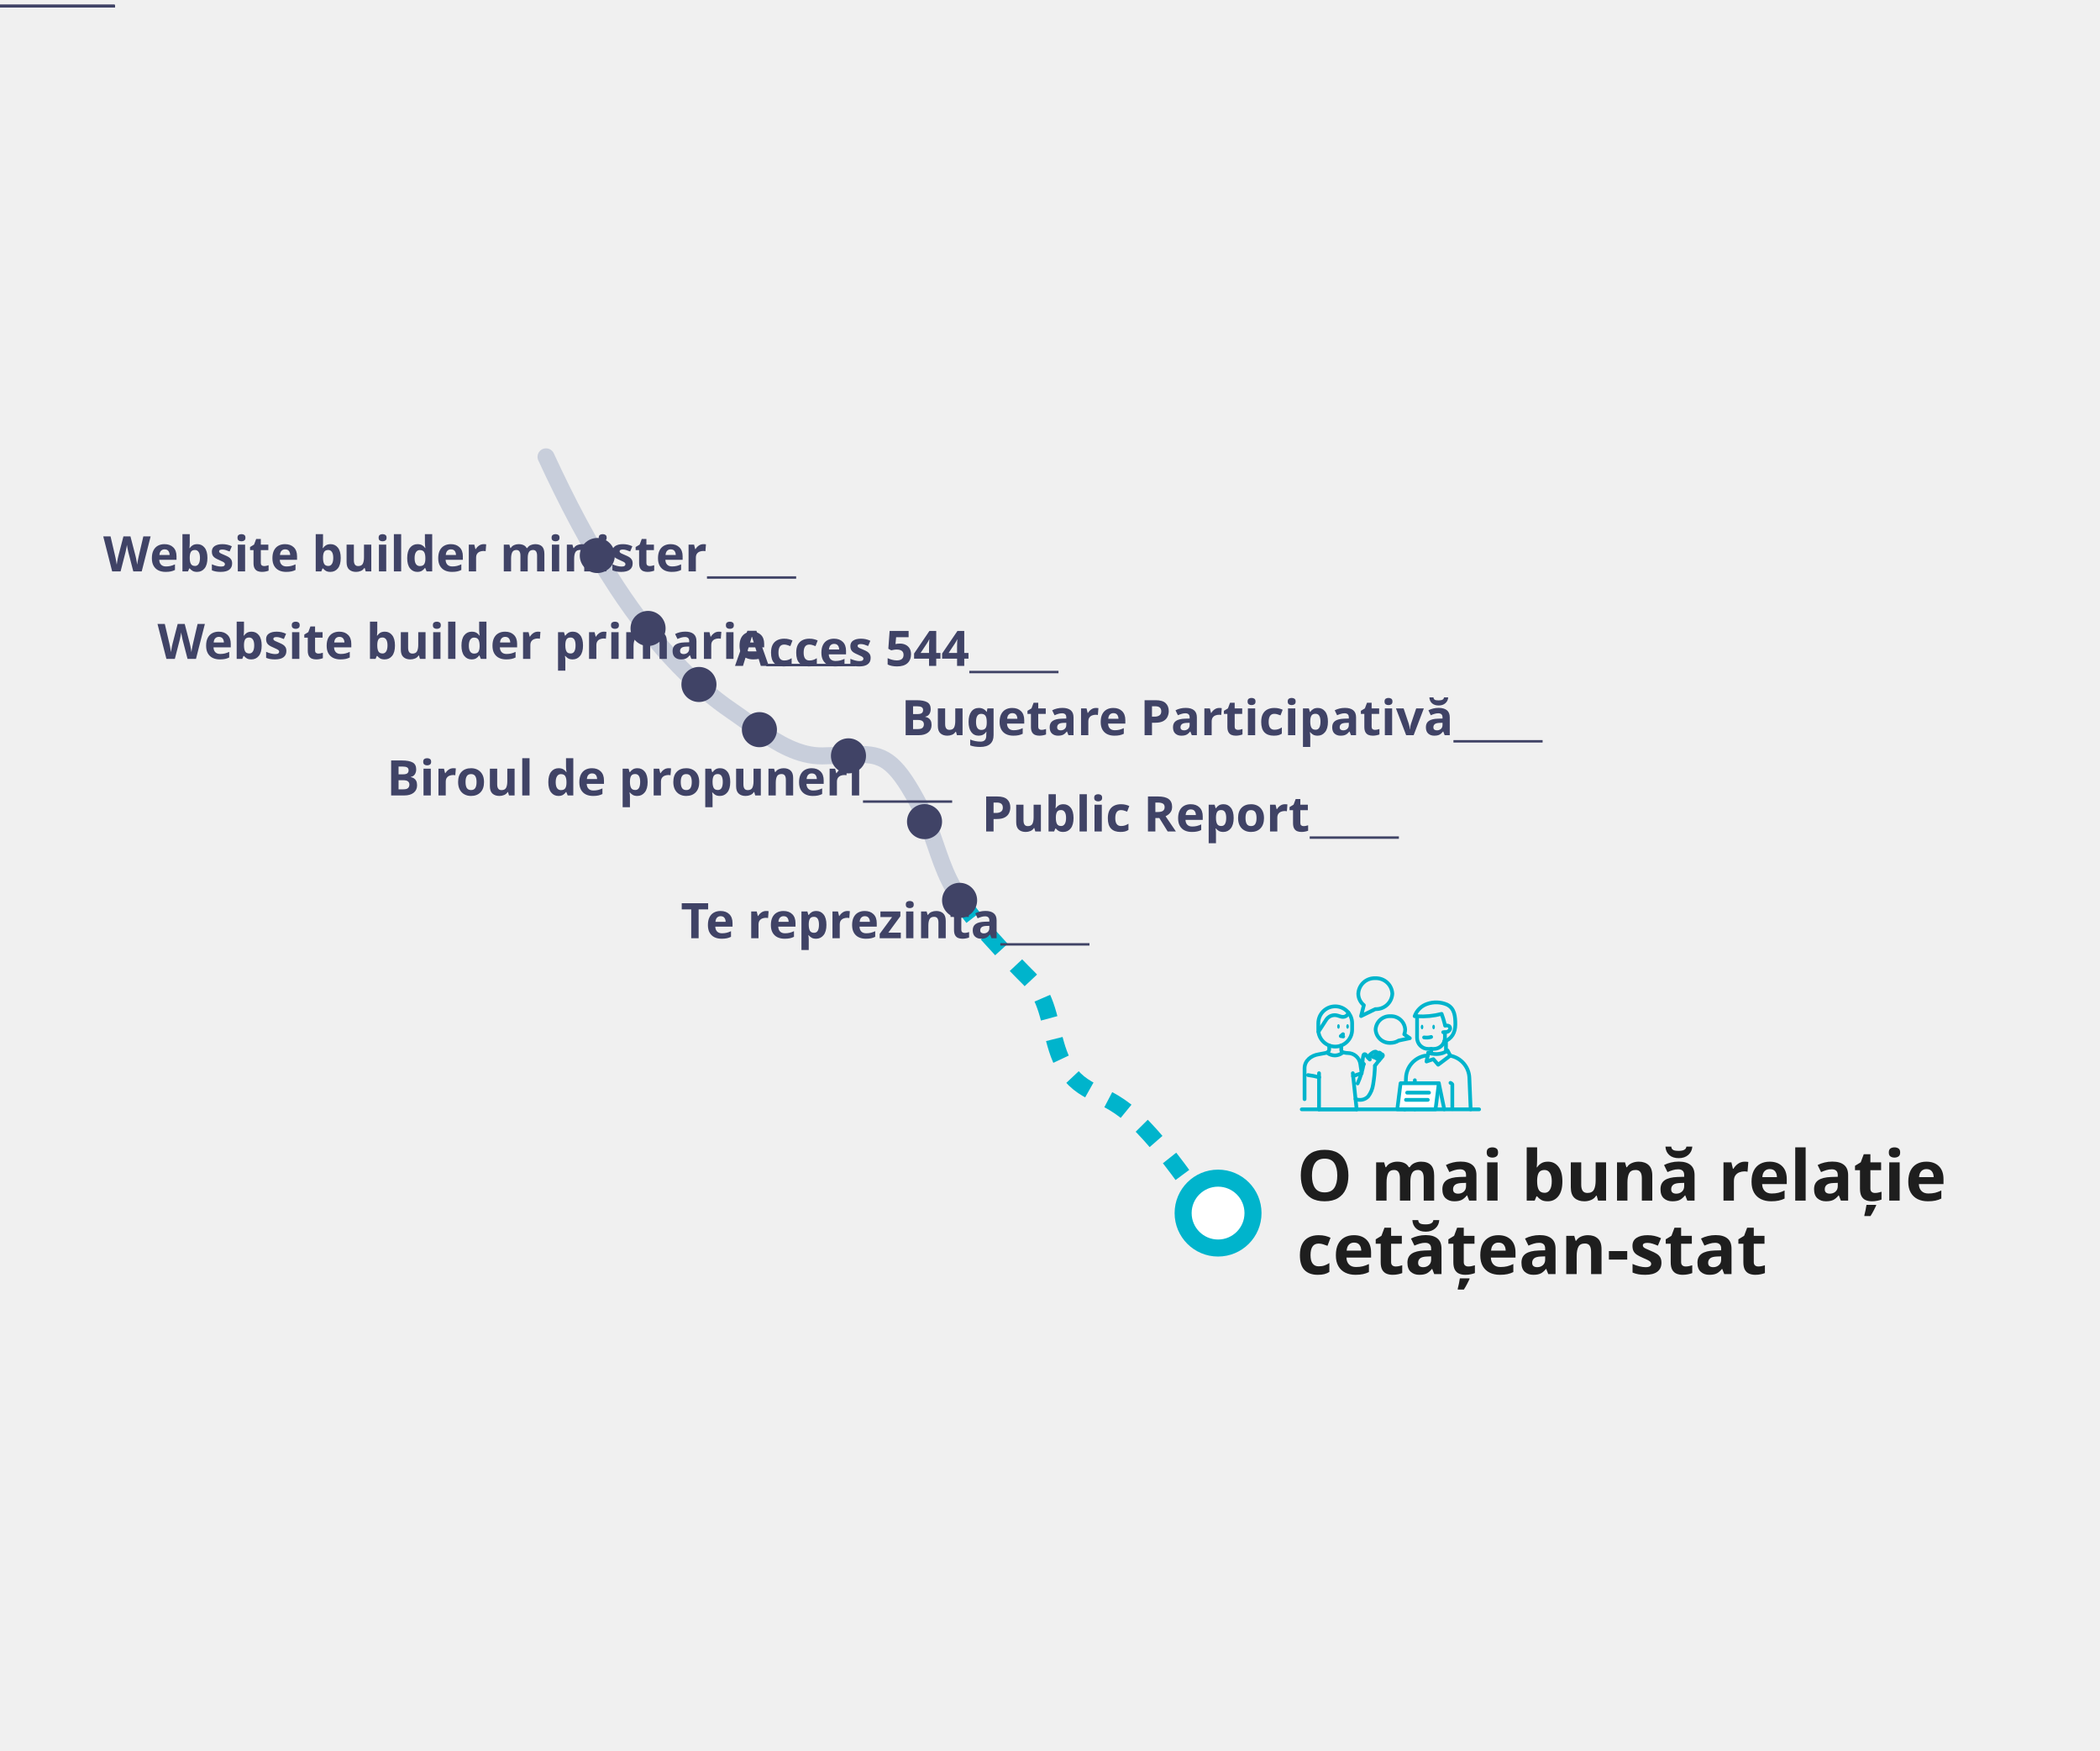
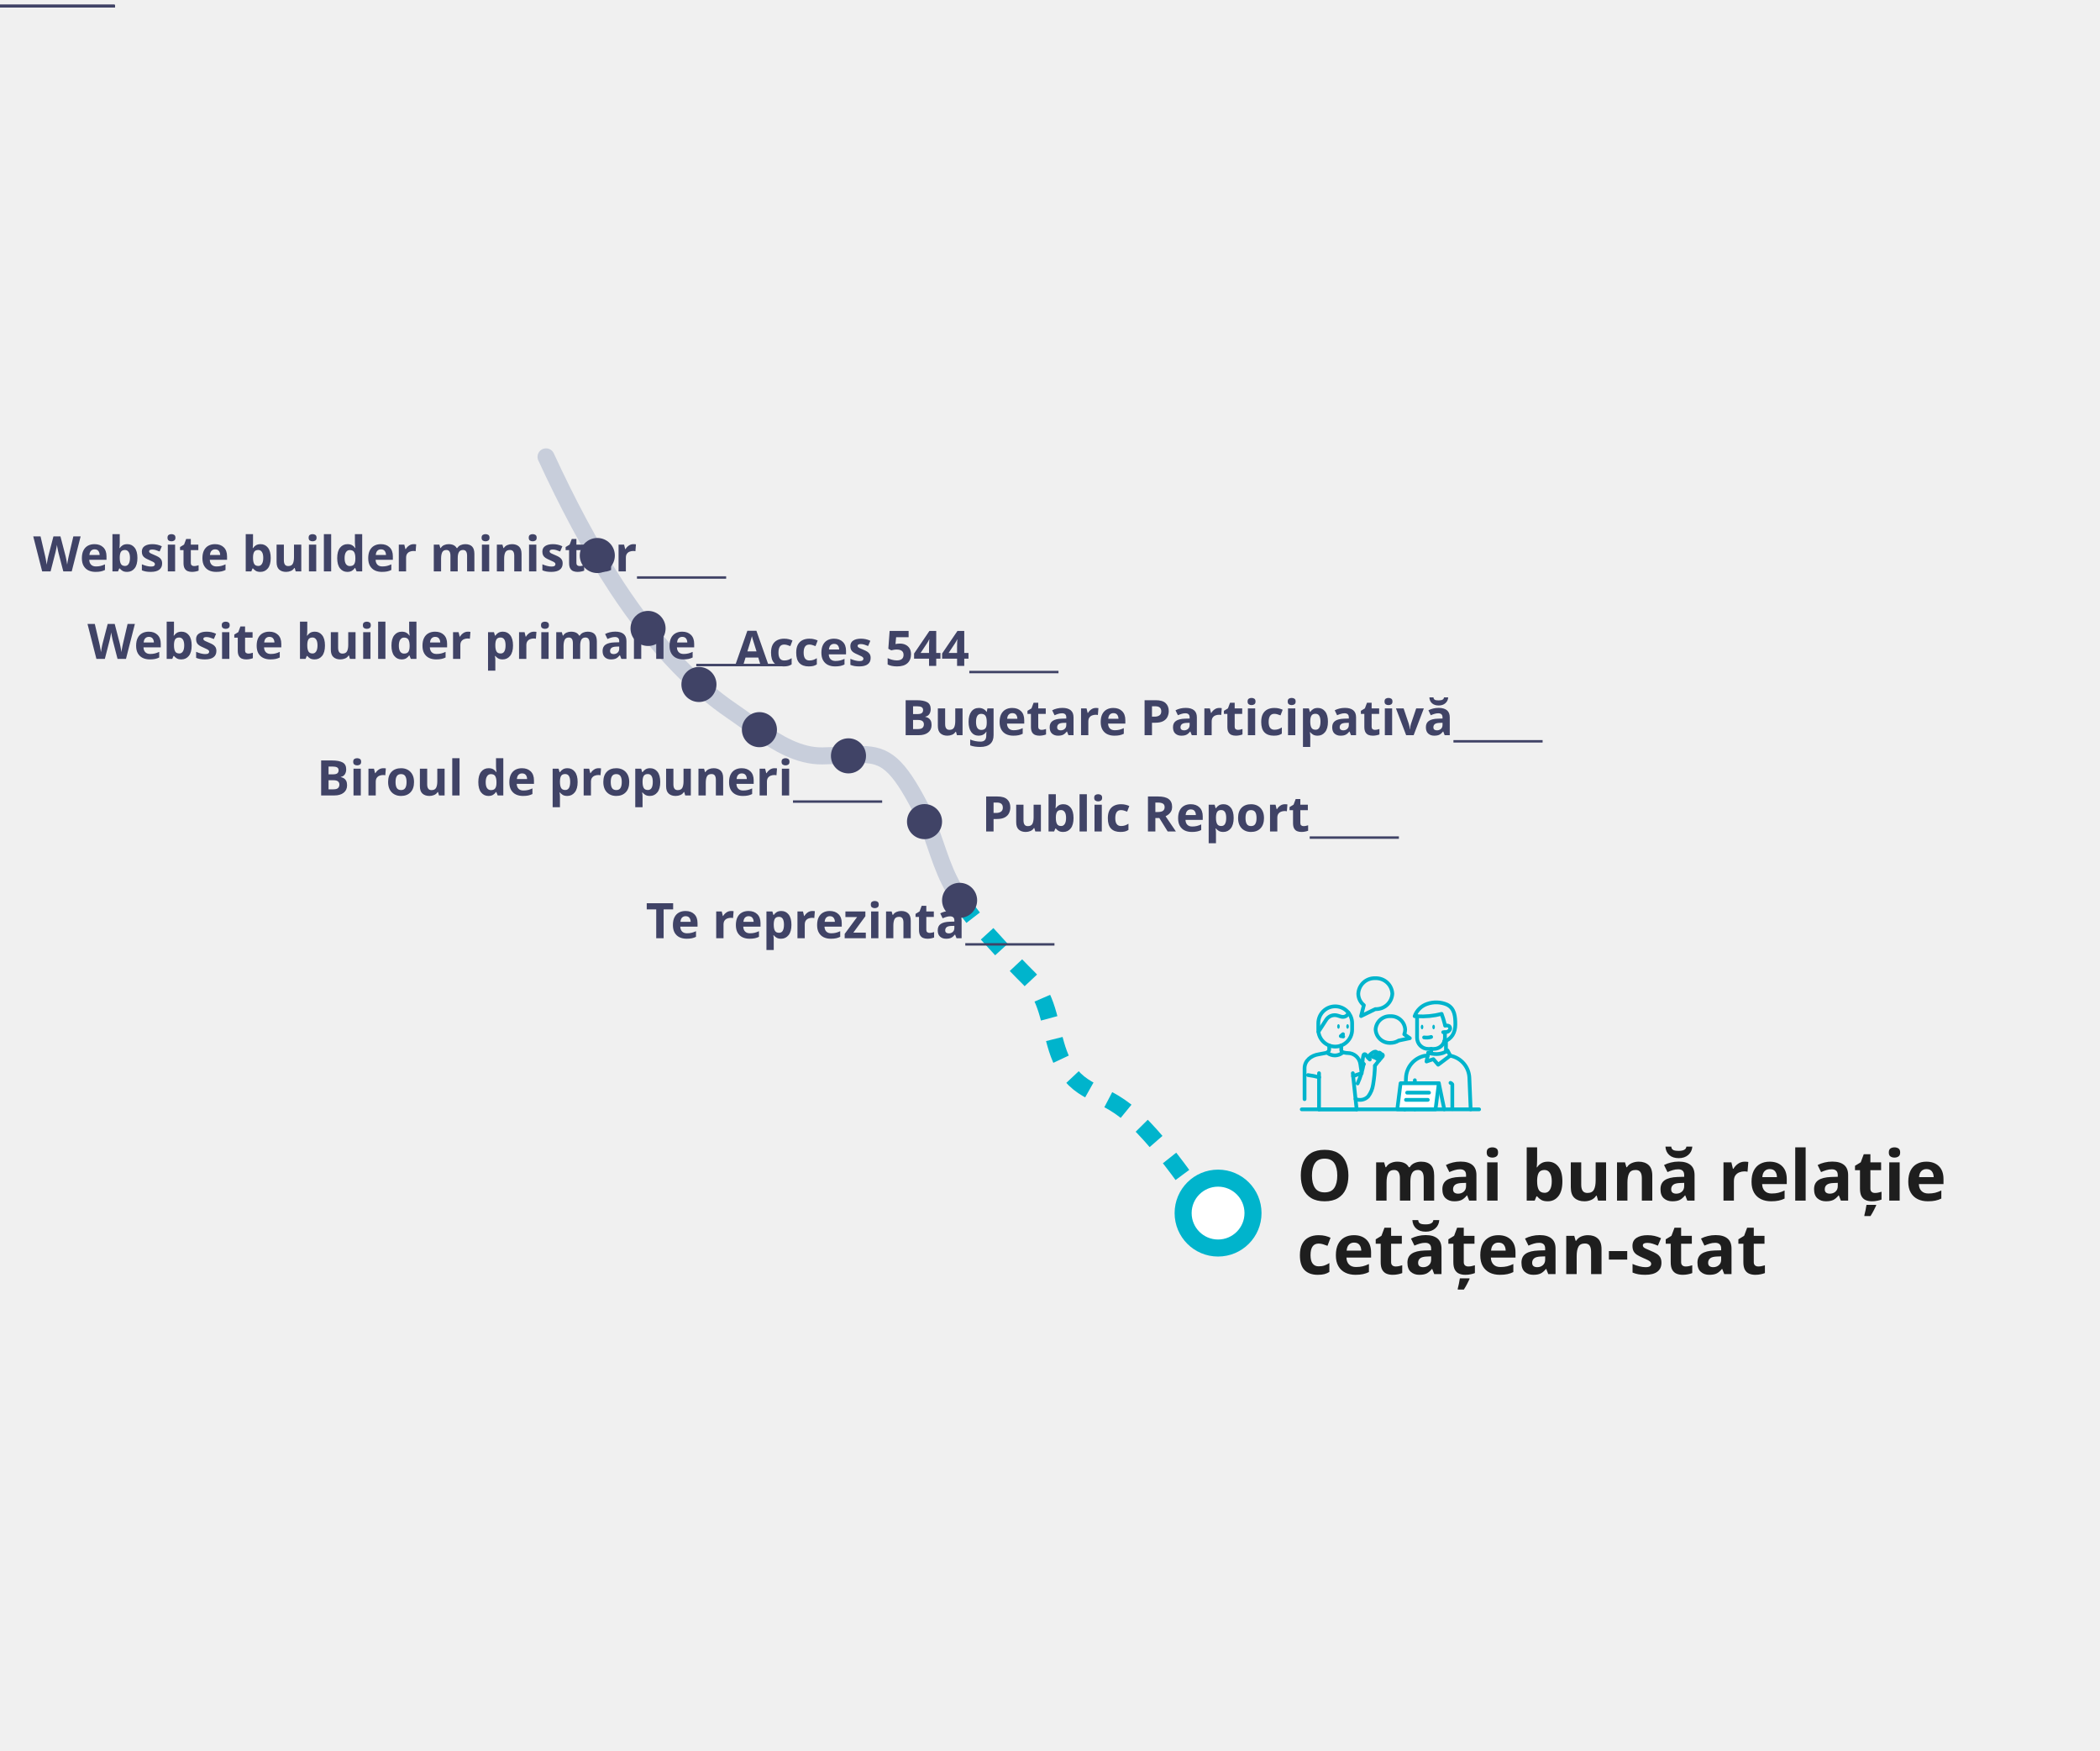
<svg xmlns="http://www.w3.org/2000/svg" width="1200" height="1000" viewBox="0 0 1200 1000" fill="none">
  <g id="segment-participation-05-o-mai-buna-relatie-cetatean-stat">
    <g id="Group 1163">
      <path id="Vector" d="M549.012 514.38C552.085 519.19 555.533 523.813 559.275 528.142C560.023 528.997 560.772 529.853 561.52 530.681C570.153 540.141 578.572 549.654 587.819 558.766C593.138 564.003 596.051 570.31 598.163 577.017C602.786 591.714 603.428 608.202 616.47 618.704C622.511 623.567 630.048 626.133 636.649 630.114C641.113 632.84 645.255 636.02 648.997 639.681C660.463 650.877 670.566 663.971 680.054 677.332" stroke="#00B4CC" stroke-width="9.733" stroke-miterlimit="10" stroke-linejoin="round" stroke-dasharray="12.17 12.17" />
      <path id="Vector_2" d="M312.024 261C323.57 285.985 336.907 311.879 352.596 335.689C363.233 351.855 374.966 367.06 387.902 380.395C397.417 390.202 407.6 398.993 418.504 406.395C423.208 409.575 428.099 413.29 433.178 416.844C444.43 424.727 456.644 431.995 469.847 431.835C479.388 431.701 486.578 430.926 492.511 431.007C505.714 431.247 512.824 435.87 526.294 462.004C529.795 468.765 532.254 475.953 534.713 483.088C537.012 489.769 539.283 496.423 542.384 502.702C544.335 506.657 546.553 510.559 548.985 514.353" stroke="#C8CEDB" stroke-width="9.733" stroke-miterlimit="10" stroke-linecap="round" stroke-linejoin="round" />
      <path id="Vector_3" d="M696.037 712.98C707.064 712.98 716.002 704.043 716.002 693.018C716.002 681.994 707.064 673.057 696.037 673.057C685.011 673.057 676.072 681.994 676.072 693.018C676.072 704.043 685.011 712.98 696.037 712.98Z" fill="white" stroke="#00B4CC" stroke-width="9.733" stroke-miterlimit="10" stroke-linecap="round" stroke-linejoin="round" />
      <path id="Vector_4" d="M341.318 327.379C346.853 327.379 351.34 322.892 351.34 317.358C351.34 311.823 346.853 307.337 341.318 307.337C335.782 307.337 331.295 311.823 331.295 317.358C331.295 322.892 335.782 327.379 341.318 327.379Z" fill="#404366" />
      <path id="Vector_5" d="M370.316 369.038C375.851 369.038 380.338 364.552 380.338 359.017C380.338 353.483 375.851 348.997 370.316 348.997C364.78 348.997 360.293 353.483 360.293 359.017C360.293 364.552 364.78 369.038 370.316 369.038Z" fill="#404366" />
      <path id="Vector_6" d="M399.396 401.052C404.931 401.052 409.418 396.565 409.418 391.031C409.418 385.497 404.931 381.01 399.396 381.01C393.86 381.01 389.373 385.497 389.373 391.031C389.373 396.565 393.86 401.052 399.396 401.052Z" fill="#404366" />
      <path id="Vector_7" d="M433.952 426.865C439.488 426.865 443.975 422.379 443.975 416.844C443.975 411.31 439.488 406.823 433.952 406.823C428.417 406.823 423.93 411.31 423.93 416.844C423.93 422.379 428.417 426.865 433.952 426.865Z" fill="#404366" />
      <path id="Vector_8" d="M484.841 441.83C490.376 441.83 494.864 437.343 494.864 431.809C494.864 426.275 490.376 421.788 484.841 421.788C479.306 421.788 474.818 426.275 474.818 431.809C474.818 437.343 479.306 441.83 484.841 441.83Z" fill="#404366" />
      <path id="Vector_9" d="M528.299 479.401C533.834 479.401 538.322 474.915 538.322 469.38C538.322 463.846 533.834 459.36 528.299 459.36C522.764 459.36 518.276 463.846 518.276 469.38C518.276 474.915 522.764 479.401 528.299 479.401Z" fill="#404366" />
      <path id="Vector_10" d="M548.343 524.374C553.878 524.374 558.366 519.888 558.366 514.354C558.366 508.819 553.878 504.333 548.343 504.333C542.808 504.333 538.32 508.819 538.32 514.354C538.32 519.888 542.808 524.374 548.343 524.374Z" fill="#404366" />
      <text class="btn-project" text-decoration="underline" cursor="pointer" projectid="7" id="Te reprezinta" fill="#404366" xml:space="preserve" style="white-space: pre" font-family="Titillium Web" font-size="28" font-weight="600" letter-spacing="0em">
-         <tspan x="389" y="536">Te reprezinta</tspan>
+         <tspan x="369" y="536">Te reprezinta</tspan>
      </text>
      <text class="btn-project" text-decoration="underline" cursor="pointer" projectid="6" id="Public Report" fill="#404366" xml:space="preserve" style="white-space: pre" font-family="Titillium Web" font-size="28" font-weight="600" letter-spacing="0em">
        <tspan x="561" y="475">Public Report</tspan>
      </text>
      <text class="btn-project" text-decoration="underline" cursor="pointer" projectid="5" id="Bugetare ParticipativÄ" fill="#404366" xml:space="preserve" style="white-space: pre" font-family="Titillium Web" font-size="28" font-weight="600" letter-spacing="0em">
        <tspan x="515" y="420">Bugetare Participativă</tspan>
      </text>
      <text class="btn-project" text-decoration="underline" cursor="pointer" projectid="4" id="Biroul de propuneri" fill="#404366" xml:space="preserve" style="white-space: pre" font-family="Titillium Web" font-size="28" font-weight="600" letter-spacing="0em">
-         <tspan x="221" y="454.427">Biroul de propuneri</tspan>
+         <tspan x="181" y="454.427">Biroul de propuneri</tspan>
      </text>
      <text class="btn-project" text-decoration="underline" cursor="pointer" projectid="3" id="Acces 544" fill="#404366" xml:space="preserve" style="white-space: pre" font-family="Titillium Web" font-size="28" font-weight="600" letter-spacing="0em">
        <tspan x="420" y="380.427">Acces 544</tspan>
      </text>
      <text class="btn-project" text-decoration="underline" cursor="pointer" projectid="2" id="Website builder primarie" fill="#404366" xml:space="preserve" style="white-space: pre" font-family="Titillium Web" font-size="28" font-weight="600" letter-spacing="0em">
-         <tspan x="90" y="376.427">Website builder primarie</tspan>
+         <tspan x="50" y="376.427">Website builder primarie</tspan>
      </text>
      <text class="btn-project" text-decoration="underline" cursor="pointer" projectid="1" id="Website builder minister" fill="#404366" xml:space="preserve" style="white-space: pre" font-family="Titillium Web" font-size="28" font-weight="600" letter-spacing="0em">
-         <tspan x="59" y="326.427">Website builder minister</tspan>
+         <tspan x="19" y="326.427">Website builder minister</tspan>
      </text>
      <g id="icon-o-mai-buna-relatie-cetatean-stat 1" clip-path="url(#clip0)">
        <path id="Vector_11" d="M772.644 584.573C772.644 579.235 768.317 574.908 762.98 574.908C757.642 574.908 753.315 579.235 753.315 584.573V588.234C753.315 593.572 757.642 597.899 762.98 597.899C768.317 597.899 772.644 593.572 772.644 588.234V584.573Z" stroke="#00B4CC" stroke-width="2.143" stroke-linecap="round" stroke-linejoin="round" />
        <path id="Vector_12" d="M759.538 597.263V599.396C759.538 600.59 758.631 601.323 757.357 601.578L753.425 602.326C749.285 602.963 745.464 605.892 745.464 610.287V627.928" stroke="#00B4CC" stroke-width="2.143" stroke-linecap="round" stroke-linejoin="round" />
        <path id="Vector_13" d="M766.436 597.263V600.065C766.436 601.355 769.333 601.578 770.161 601.578C771.893 601.578 773.568 602.2 774.88 603.331C776.192 604.462 777.054 606.026 777.31 607.739L778.106 613.105" stroke="#00B4CC" stroke-width="2.143" stroke-linecap="round" stroke-linejoin="round" />
        <path id="Vector_14" d="M773.042 613.106L775.223 633.756" stroke="#00B4CC" stroke-width="2.143" stroke-linecap="round" stroke-linejoin="round" />
        <path id="Vector_15" d="M753.729 613.106V633.756" stroke="#00B4CC" stroke-width="2.143" stroke-linecap="round" stroke-linejoin="round" />
        <path id="Vector_16" d="M775.222 633.756H753.729" stroke="#00B4CC" stroke-width="2.143" stroke-linecap="round" stroke-linejoin="round" />
        <path id="Vector_17" d="M758.634 601.609C759.855 602.485 761.318 602.958 762.821 602.962C764.329 602.942 765.79 602.44 766.992 601.529" stroke="#00B4CC" stroke-width="2.143" stroke-linecap="round" stroke-linejoin="round" />
        <path id="Vector_18" d="M775.779 618.963C777.393 615.408 778.554 611.663 779.234 607.818" stroke="#00B4CC" stroke-width="2.143" stroke-linecap="round" stroke-linejoin="round" />
        <path id="Vector_19" d="M785.682 608.837C785.593 612.434 785.247 616.02 784.647 619.568C784.301 622.037 783.331 624.377 781.829 626.366C780.914 627.318 779.731 627.97 778.438 628.234C777.144 628.499 775.8 628.364 774.585 627.847" stroke="#00B4CC" stroke-width="2.143" stroke-linecap="round" stroke-linejoin="round" />
        <path id="Vector_20" d="M770.541 578.555L770.429 578.857C770.275 579.307 770.017 579.714 769.677 580.045C769.337 580.377 768.924 580.625 768.471 580.768C767.745 580.991 766.968 580.991 766.242 580.768L764.411 580.195C763.199 579.816 761.895 579.846 760.701 580.28C759.507 580.715 758.489 581.529 757.804 582.599L753.394 589.445" stroke="#00B4CC" stroke-width="2.143" stroke-linecap="round" stroke-linejoin="round" />
        <path id="Vector_21" d="M764.841 587.709C765.245 587.709 765.573 587.125 765.573 586.403C765.573 585.683 765.245 585.098 764.841 585.098C764.436 585.098 764.108 585.683 764.108 586.403C764.108 587.125 764.436 587.709 764.841 587.709Z" fill="#00B4CC" />
        <path id="Vector_22" d="M812.605 588.013C813.01 588.013 813.338 587.429 813.338 586.708C813.338 585.987 813.01 585.402 812.605 585.402C812.201 585.402 811.873 585.987 811.873 586.708C811.873 587.429 812.201 588.013 812.605 588.013Z" fill="#00B4CC" />
        <path id="Vector_23" d="M819.213 588.013C819.617 588.013 819.945 587.429 819.945 586.708C819.945 585.987 819.617 585.402 819.213 585.402C818.808 585.402 818.48 585.987 818.48 586.708C818.48 587.429 818.808 588.013 819.213 588.013Z" fill="#00B4CC" />
        <path id="Vector_24" d="M770.047 587.709C770.451 587.709 770.779 587.125 770.779 586.403C770.779 585.683 770.451 585.098 770.047 585.098C769.642 585.098 769.314 585.683 769.314 586.403C769.314 587.125 769.642 587.709 770.047 587.709Z" fill="#00B4CC" />
        <path id="Vector_25" d="M767.437 590.815L766.147 591.914C766.609 591.914 767.087 592.089 767.564 592.136" stroke="#00B4CC" stroke-width="2.143" stroke-linecap="round" stroke-linejoin="round" />
        <path id="Vector_26" d="M779.3 607.93C779.15 607.847 779.018 607.733 778.914 607.596C778.81 607.459 778.735 607.301 778.695 607.134C778.612 606.801 778.585 606.457 778.616 606.115C778.679 605.108 778.823 604.107 779.045 603.122C779.073 602.812 779.222 602.526 779.459 602.326C779.607 602.253 779.773 602.228 779.936 602.253C780.098 602.279 780.249 602.354 780.367 602.469C780.606 602.699 780.806 602.969 780.956 603.265C781.428 604.043 782.038 604.728 782.755 605.287" stroke="#00B4CC" stroke-width="2.143" stroke-linecap="round" stroke-linejoin="round" />
        <path id="Vector_27" d="M782.481 603.36C784.553 603.502 786.511 604.357 788.022 605.78L785.729 608.741" stroke="#00B4CC" stroke-width="2.143" stroke-linecap="round" stroke-linejoin="round" />
        <path id="Vector_28" d="M781.687 603.839C782.447 602.855 783.368 602.004 784.409 601.323C784.841 601.005 785.355 600.817 785.89 600.782C786.153 600.773 786.411 600.858 786.618 601.021C786.825 601.184 786.968 601.415 787.02 601.674" stroke="#00B4CC" stroke-width="2.143" stroke-linecap="round" stroke-linejoin="round" />
        <path id="Vector_29" d="M784.792 603.821C785.578 602.932 786.496 602.169 787.515 601.56C787.74 601.409 788.008 601.337 788.279 601.353C788.516 601.412 788.721 601.561 788.852 601.767C788.983 601.967 789.08 602.188 789.138 602.42" stroke="#00B4CC" stroke-width="2.143" stroke-linecap="round" stroke-linejoin="round" />
        <path id="Vector_30" d="M786.812 604.41C787.377 603.593 788.124 602.918 788.993 602.436C789.196 602.323 789.431 602.278 789.662 602.309C790.076 602.388 790.219 602.611 790.219 603.041C790.219 603.471 789.693 603.853 789.407 604.219C788.995 604.792 788.532 605.325 788.022 605.811" stroke="#00B4CC" stroke-width="2.143" stroke-linecap="round" stroke-linejoin="round" />
        <path id="Vector_31" d="M773.198 614.806C774.712 614.191 776.259 613.66 777.831 613.214" stroke="#00B4CC" stroke-width="2.143" stroke-linecap="round" stroke-linejoin="round" />
        <path id="Vector_32" d="M747.423 614.172C749.573 614.435 751.702 614.856 753.791 615.429" stroke="#00B4CC" stroke-width="2.143" stroke-linecap="round" stroke-linejoin="round" />
        <path id="Vector_33" d="M828.51 588.219C828.164 588.834 827.593 589.291 826.917 589.493C826.514 589.611 826.096 589.675 825.676 589.684V592.868C825.676 594.557 825.004 596.177 823.81 597.372C822.616 598.566 820.996 599.237 819.307 599.237H816.123C814.434 599.237 812.814 598.566 811.62 597.372C810.425 596.177 809.754 594.557 809.754 592.868V581.15C809.73 580.96 809.73 580.767 809.754 580.577C814.473 580.867 819.208 580.405 823.781 579.208C824.475 581.084 825.065 582.998 825.548 584.939C825.628 585.274 825.723 585.624 825.787 585.975C826.172 585.859 826.576 585.822 826.975 585.865C827.374 585.909 827.761 586.033 828.112 586.229C828.38 586.476 828.564 586.801 828.636 587.159C828.707 587.517 828.663 587.888 828.51 588.219Z" stroke="#00B4CC" stroke-width="2.143" stroke-linecap="round" stroke-linejoin="round" />
        <path id="Vector_34" d="M809.805 580.53H808.372C808.954 578.894 809.9 577.413 811.139 576.197C812.377 574.98 813.875 574.061 815.521 573.508C819.211 572.218 823.251 572.36 826.841 573.906C831.378 576.103 831.617 580.975 831.617 585.354C831.617 589.732 829.579 593.633 825.249 594.907" stroke="#00B4CC" stroke-width="2.143" stroke-linecap="round" stroke-linejoin="round" />
        <path id="Vector_35" d="M824.688 589.685C824.991 589.701 825.294 589.701 825.596 589.685" stroke="#00B4CC" stroke-width="2.143" stroke-linecap="round" stroke-linejoin="round" />
        <path id="Vector_36" d="M813.768 592.662C815.113 592.883 816.492 592.791 817.796 592.391" stroke="#00B4CC" stroke-width="2.143" stroke-linecap="round" stroke-linejoin="round" />
        <path id="Vector_37" d="M816.123 601.466L815.151 606.418L819.068 605.064L821.807 608.249L828.732 603.058L827.14 600.081C827.14 600.081 823.59 603.616 816.123 601.466Z" stroke="#00B4CC" stroke-width="2.143" stroke-linecap="round" stroke-linejoin="round" />
        <path id="Vector_38" d="M816.126 601.466L817.798 601.88V599.205" stroke="#00B4CC" stroke-width="2.143" stroke-linecap="round" stroke-linejoin="round" />
        <path id="Vector_39" d="M826.265 600.78V594.523" stroke="#00B4CC" stroke-width="2.143" stroke-linecap="round" stroke-linejoin="round" />
        <path id="Vector_40" d="M828.734 603.106C831.73 603.672 834.442 605.243 836.425 607.558C838.407 609.874 839.542 612.796 839.64 615.843L840.373 633.754" stroke="#00B4CC" stroke-width="2.143" stroke-linecap="round" stroke-linejoin="round" />
        <path id="Vector_41" d="M815.902 603.106H814.31C811.314 603.672 808.602 605.243 806.619 607.558C804.636 609.874 803.502 612.796 803.403 615.843L802.719 633.834" stroke="#00B4CC" stroke-width="2.143" stroke-linecap="round" stroke-linejoin="round" />
        <path id="Vector_42" d="M808.483 617.118V633.756" stroke="#00B4CC" stroke-width="2.143" stroke-linecap="round" stroke-linejoin="round" />
        <path id="Vector_43" d="M820.31 633.723H798.45L800.329 618.837H822.189L820.31 633.723Z" fill="white" stroke="#00B4CC" stroke-width="2.143" stroke-linecap="round" stroke-linejoin="round" />
        <path id="Vector_44" d="M828.843 618.63C829.272 618.78 829.64 619.065 829.894 619.442V633.565" stroke="#00B4CC" stroke-width="2.143" stroke-linecap="round" stroke-linejoin="round" />
        <path id="Vector_45" d="M785.89 576.485C788.348 576.598 790.75 575.734 792.573 574.081C794.396 572.428 795.49 570.122 795.618 567.665C795.49 565.208 794.396 562.901 792.573 561.249C790.75 559.596 788.348 558.732 785.89 558.844C783.431 558.728 781.027 559.59 779.203 561.244C777.38 562.897 776.286 565.206 776.162 567.665C776.169 568.929 776.458 570.176 777.009 571.314C777.56 572.451 778.359 573.451 779.346 574.24L777.754 580.466L785.89 576.485Z" stroke="#00B4CC" stroke-width="2.143" stroke-linecap="round" stroke-linejoin="round" />
        <path id="Vector_46" d="M799.279 594.444C797.844 595.33 796.189 595.793 794.503 595.782C792.369 595.881 790.283 595.131 788.701 593.696C787.12 592.26 786.172 590.256 786.064 588.123C786.188 585.998 787.145 584.009 788.728 582.586C790.312 581.164 792.393 580.425 794.518 580.529C796.652 580.429 798.738 581.179 800.32 582.615C801.901 584.05 802.85 586.054 802.957 588.187C802.953 589.109 802.775 590.022 802.432 590.878L805.616 593.107L799.279 594.444Z" stroke="#00B4CC" stroke-width="2.143" stroke-linecap="round" stroke-linejoin="round" />
        <path id="Vector_47" d="M743.857 633.756H845.197" stroke="#00B4CC" stroke-width="2.143" stroke-linecap="round" stroke-linejoin="round" />
        <path id="Vector_48" d="M822.188 618.837L825.293 633.723" stroke="#00B4CC" stroke-width="2.143" stroke-linecap="round" stroke-linejoin="round" />
        <path id="Vector_49" d="M804.089 624.219H816.587" stroke="#00B4CC" stroke-width="2.143" stroke-linecap="round" stroke-linejoin="round" />
        <path id="Vector_50" d="M803.419 628.326H815.901" stroke="#00B4CC" stroke-width="2.143" stroke-linecap="round" stroke-linejoin="round" />
      </g>
      <text id="O mai bunÄ relaÈie cetÄÈean-stat" fill="#1E1E1E" xml:space="preserve" style="white-space: pre" font-family="Titillium Web" font-size="40" font-weight="600" letter-spacing="0px">
        <tspan x="741" y="685.877">O mai bună relație </tspan>
        <tspan x="741" y="727.877">cetățean-stat </tspan>
      </text>
    </g>
  </g>
  <defs>
    <clipPath id="clip0">
      <rect width="105.714" height="80" fill="white" transform="translate(741 555.977)" />
    </clipPath>
  </defs>
</svg>
